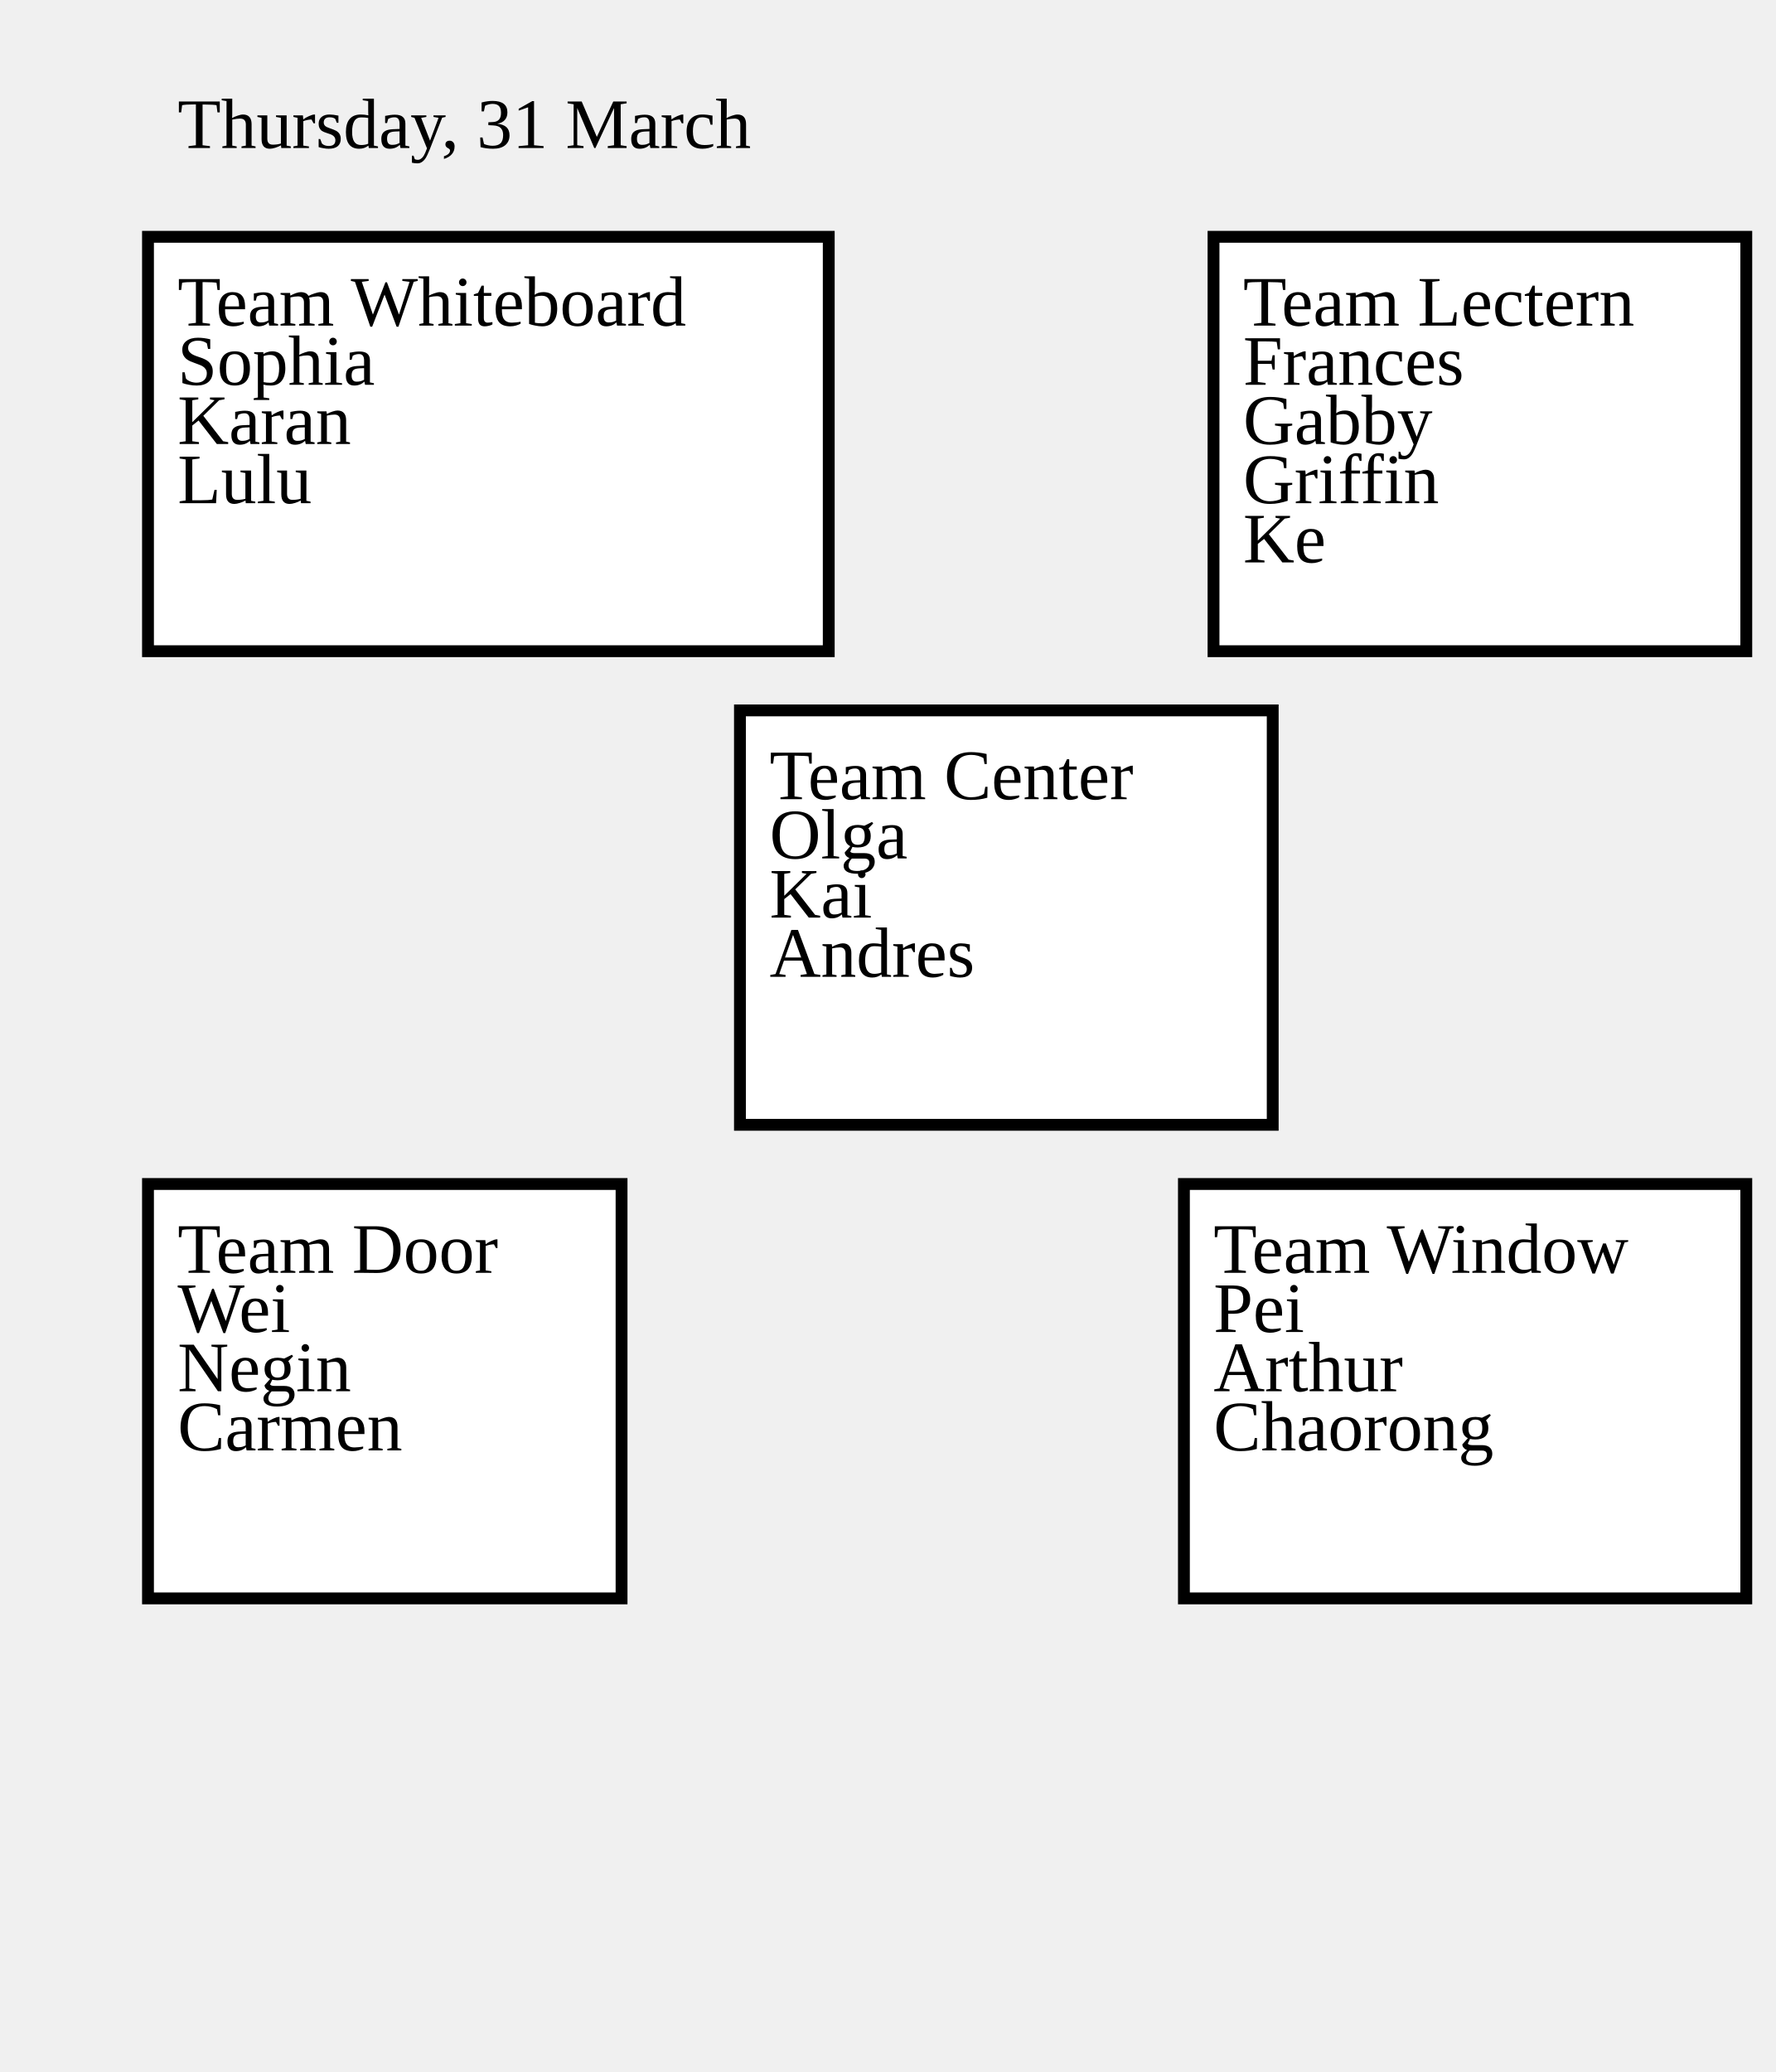
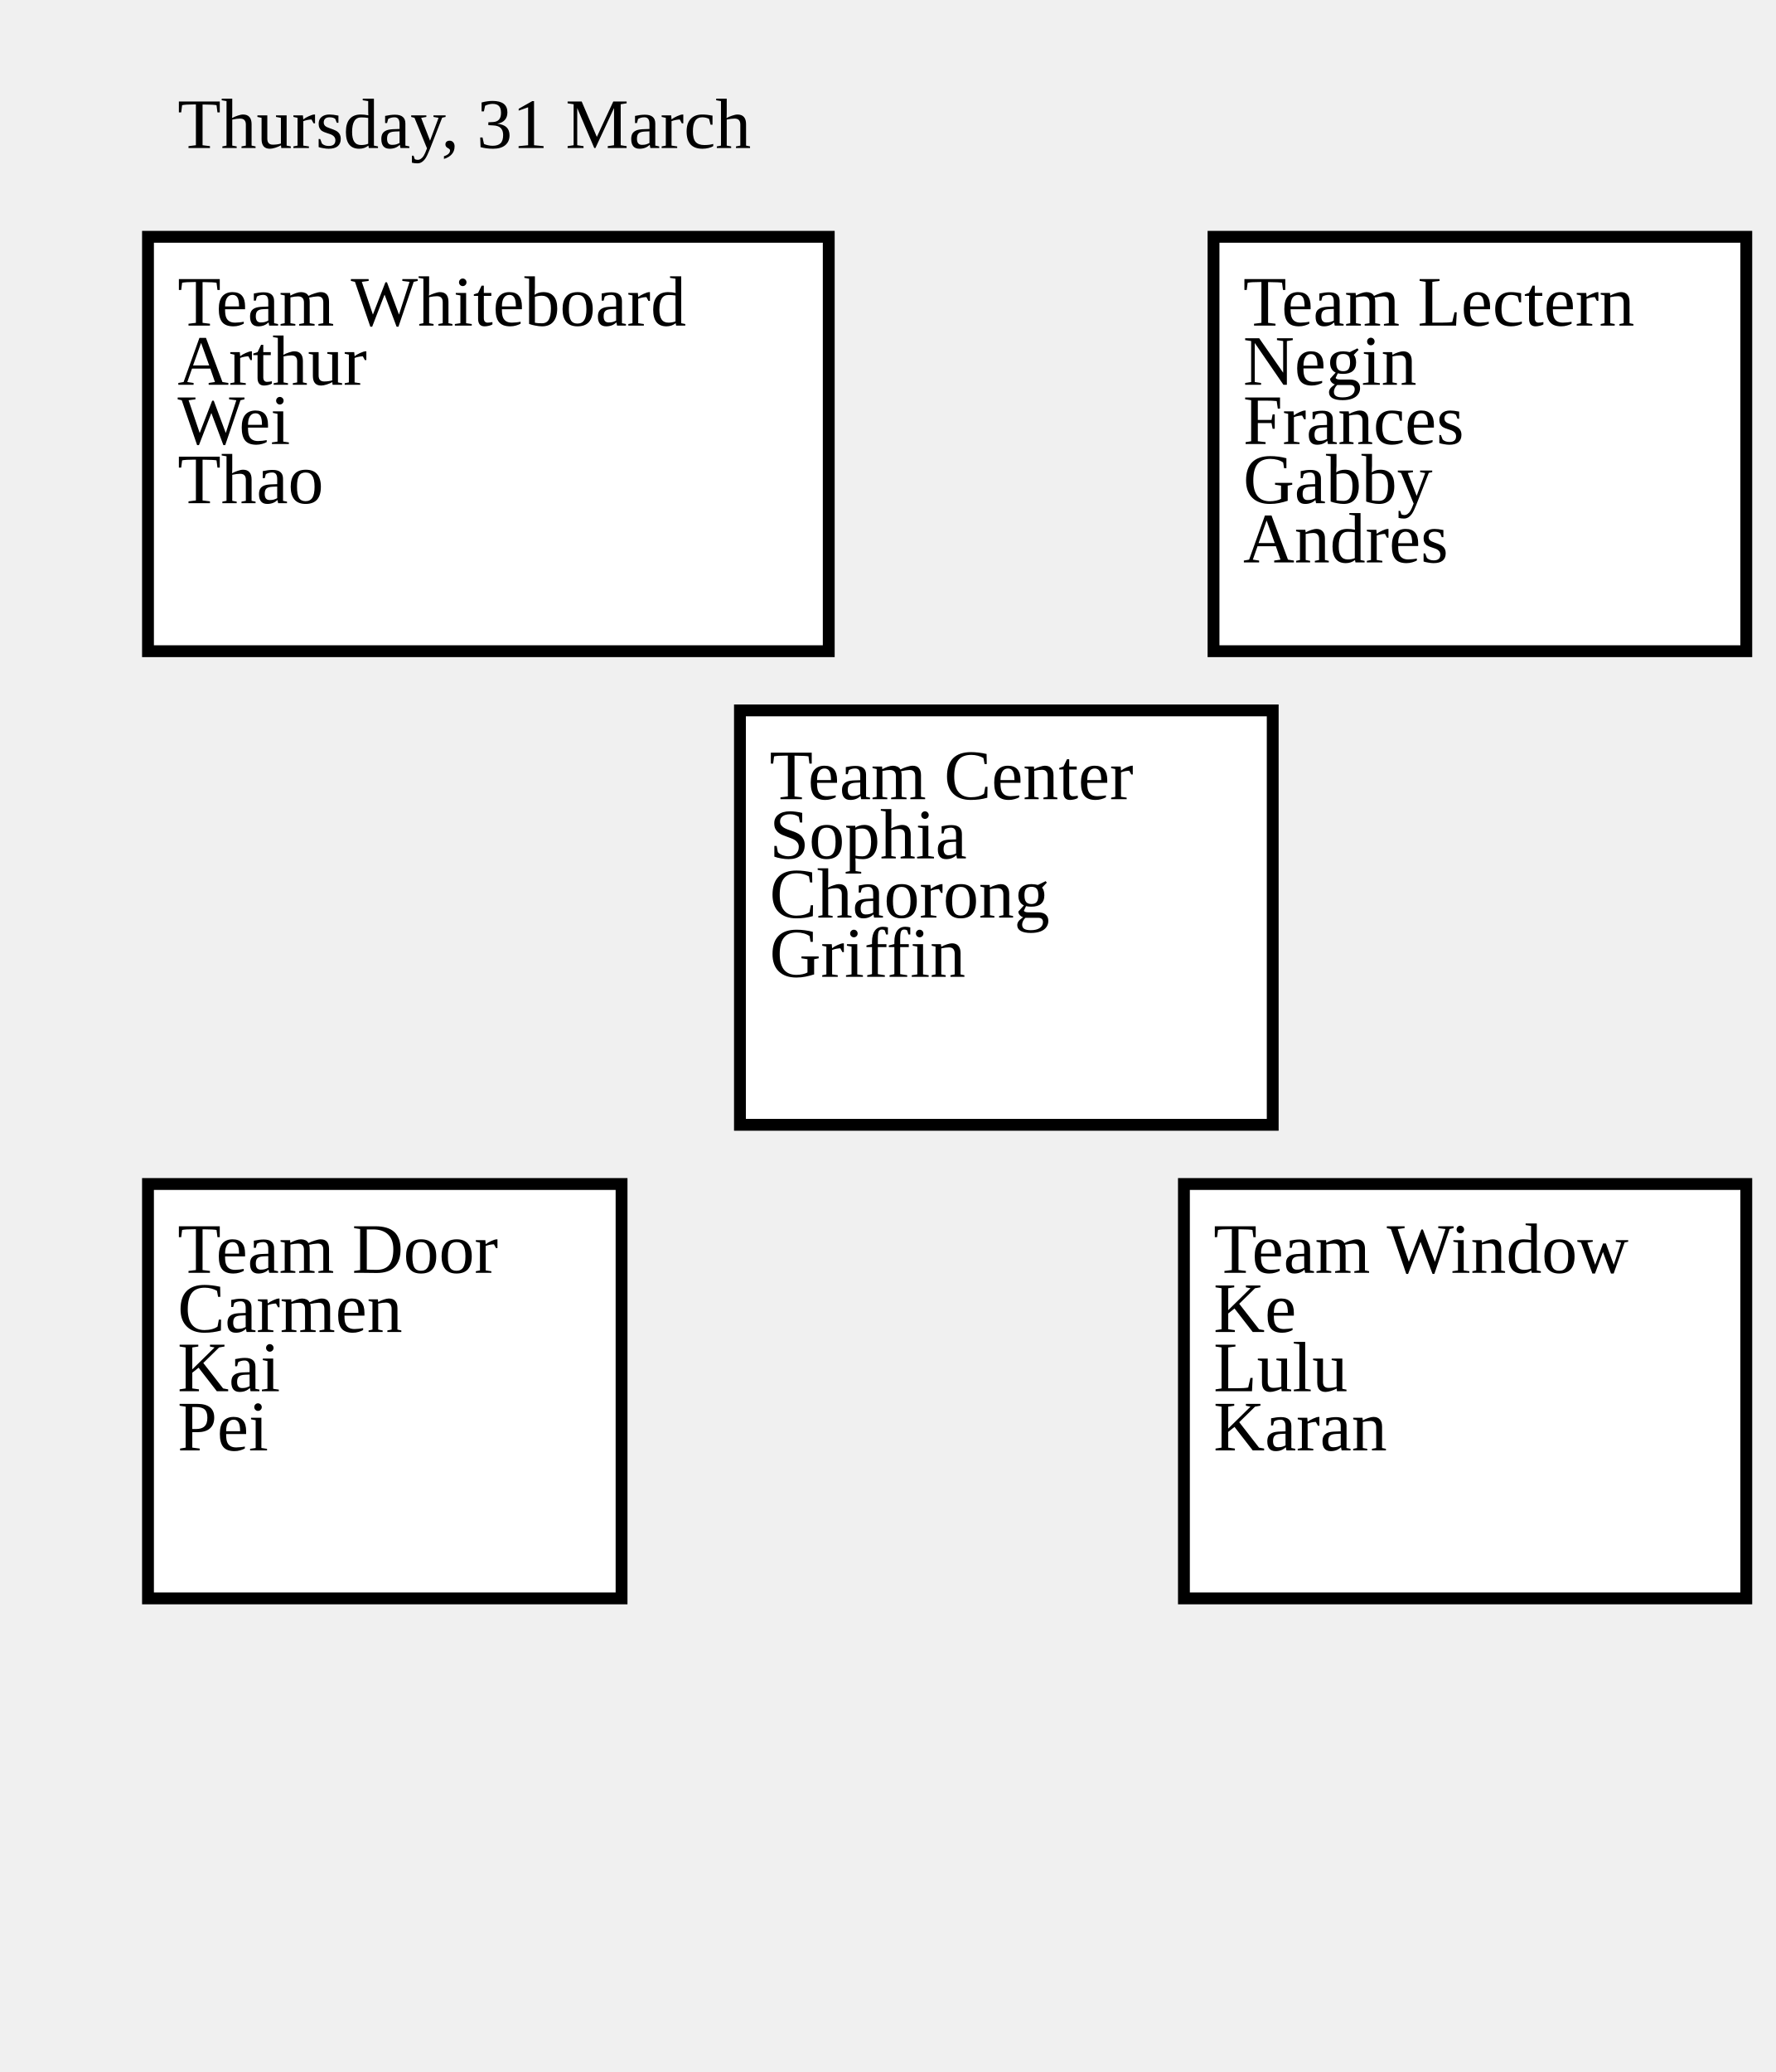
<svg xmlns="http://www.w3.org/2000/svg" width="300" height="350" viewBox="-150.0 -175.0 300 350">
  <defs>
</defs>
  <text x="-120" y="-150" font-size="12" fill="black" dy="0em">Thursday, 31 March</text>
  <rect x="-125" y="25" width="80" height="70" fill="#ffffff" stroke-width="2" stroke="black" />
  <text x="-120" y="40" font-size="12" fill="black" dy="0em">Team Door</text>
-   <text x="-120" y="50" font-size="12" fill="black" dy="0em">Wei</text>
-   <text x="-120" y="60" font-size="12" fill="black" dy="0em">Negin</text>
-   <text x="-120" y="70" font-size="12" fill="black" dy="0em">Carmen</text>
+   <text x="-120" y="50" font-size="12" fill="black" dy="0em">Carmen</text>
+   <text x="-120" y="60" font-size="12" fill="black" dy="0em">Kai</text>
+   <text x="-120" y="70" font-size="12" fill="black" dy="0em">Pei</text>
  <rect x="50" y="25" width="95" height="70" fill="#ffffff" stroke-width="2" stroke="black" />
  <text x="55" y="40" font-size="12" fill="black" dy="0em">Team Window</text>
-   <text x="55" y="50" font-size="12" fill="black" dy="0em">Pei</text>
-   <text x="55" y="60" font-size="12" fill="black" dy="0em">Arthur</text>
-   <text x="55" y="70" font-size="12" fill="black" dy="0em">Chaorong</text>
+   <text x="55" y="50" font-size="12" fill="black" dy="0em">Ke</text>
+   <text x="55" y="60" font-size="12" fill="black" dy="0em">Lulu</text>
+   <text x="55" y="70" font-size="12" fill="black" dy="0em">Karan</text>
  <rect x="55" y="-135" width="90" height="70" fill="#ffffff" stroke-width="2" stroke="black" />
  <text x="60" y="-120" font-size="12" fill="black" dy="0em">Team Lectern</text>
-   <text x="60" y="-110" font-size="12" fill="black" dy="0em">Frances</text>
-   <text x="60" y="-100" font-size="12" fill="black" dy="0em">Gabby</text>
-   <text x="60" y="-90" font-size="12" fill="black" dy="0em">Griffin</text>
-   <text x="60" y="-80" font-size="12" fill="black" dy="0em">Ke</text>
+   <text x="60" y="-110" font-size="12" fill="black" dy="0em">Negin</text>
+   <text x="60" y="-100" font-size="12" fill="black" dy="0em">Frances</text>
+   <text x="60" y="-90" font-size="12" fill="black" dy="0em">Gabby</text>
+   <text x="60" y="-80" font-size="12" fill="black" dy="0em">Andres</text>
  <rect x="-125" y="-135" width="115" height="70" fill="#ffffff" stroke-width="2" stroke="black" />
  <text x="-120" y="-120" font-size="12" fill="black" dy="0em">Team Whiteboard</text>
-   <text x="-120" y="-110" font-size="12" fill="black" dy="0em">Sophia</text>
-   <text x="-120" y="-100" font-size="12" fill="black" dy="0em">Karan</text>
-   <text x="-120" y="-90" font-size="12" fill="black" dy="0em">Lulu</text>
+   <text x="-120" y="-110" font-size="12" fill="black" dy="0em">Arthur</text>
+   <text x="-120" y="-100" font-size="12" fill="black" dy="0em">Wei</text>
+   <text x="-120" y="-90" font-size="12" fill="black" dy="0em">Thao</text>
  <rect x="-25" y="-55" width="90" height="70" fill="#ffffff" stroke-width="2" stroke="black" />
  <text x="-20" y="-40" font-size="12" fill="black" dy="0em">Team Center</text>
-   <text x="-20" y="-30" font-size="12" fill="black" dy="0em">Olga</text>
-   <text x="-20" y="-20" font-size="12" fill="black" dy="0em">Kai</text>
-   <text x="-20" y="-10" font-size="12" fill="black" dy="0em">Andres</text>
+   <text x="-20" y="-30" font-size="12" fill="black" dy="0em">Sophia</text>
+   <text x="-20" y="-20" font-size="12" fill="black" dy="0em">Chaorong</text>
+   <text x="-20" y="-10" font-size="12" fill="black" dy="0em">Griffin</text>
</svg>
